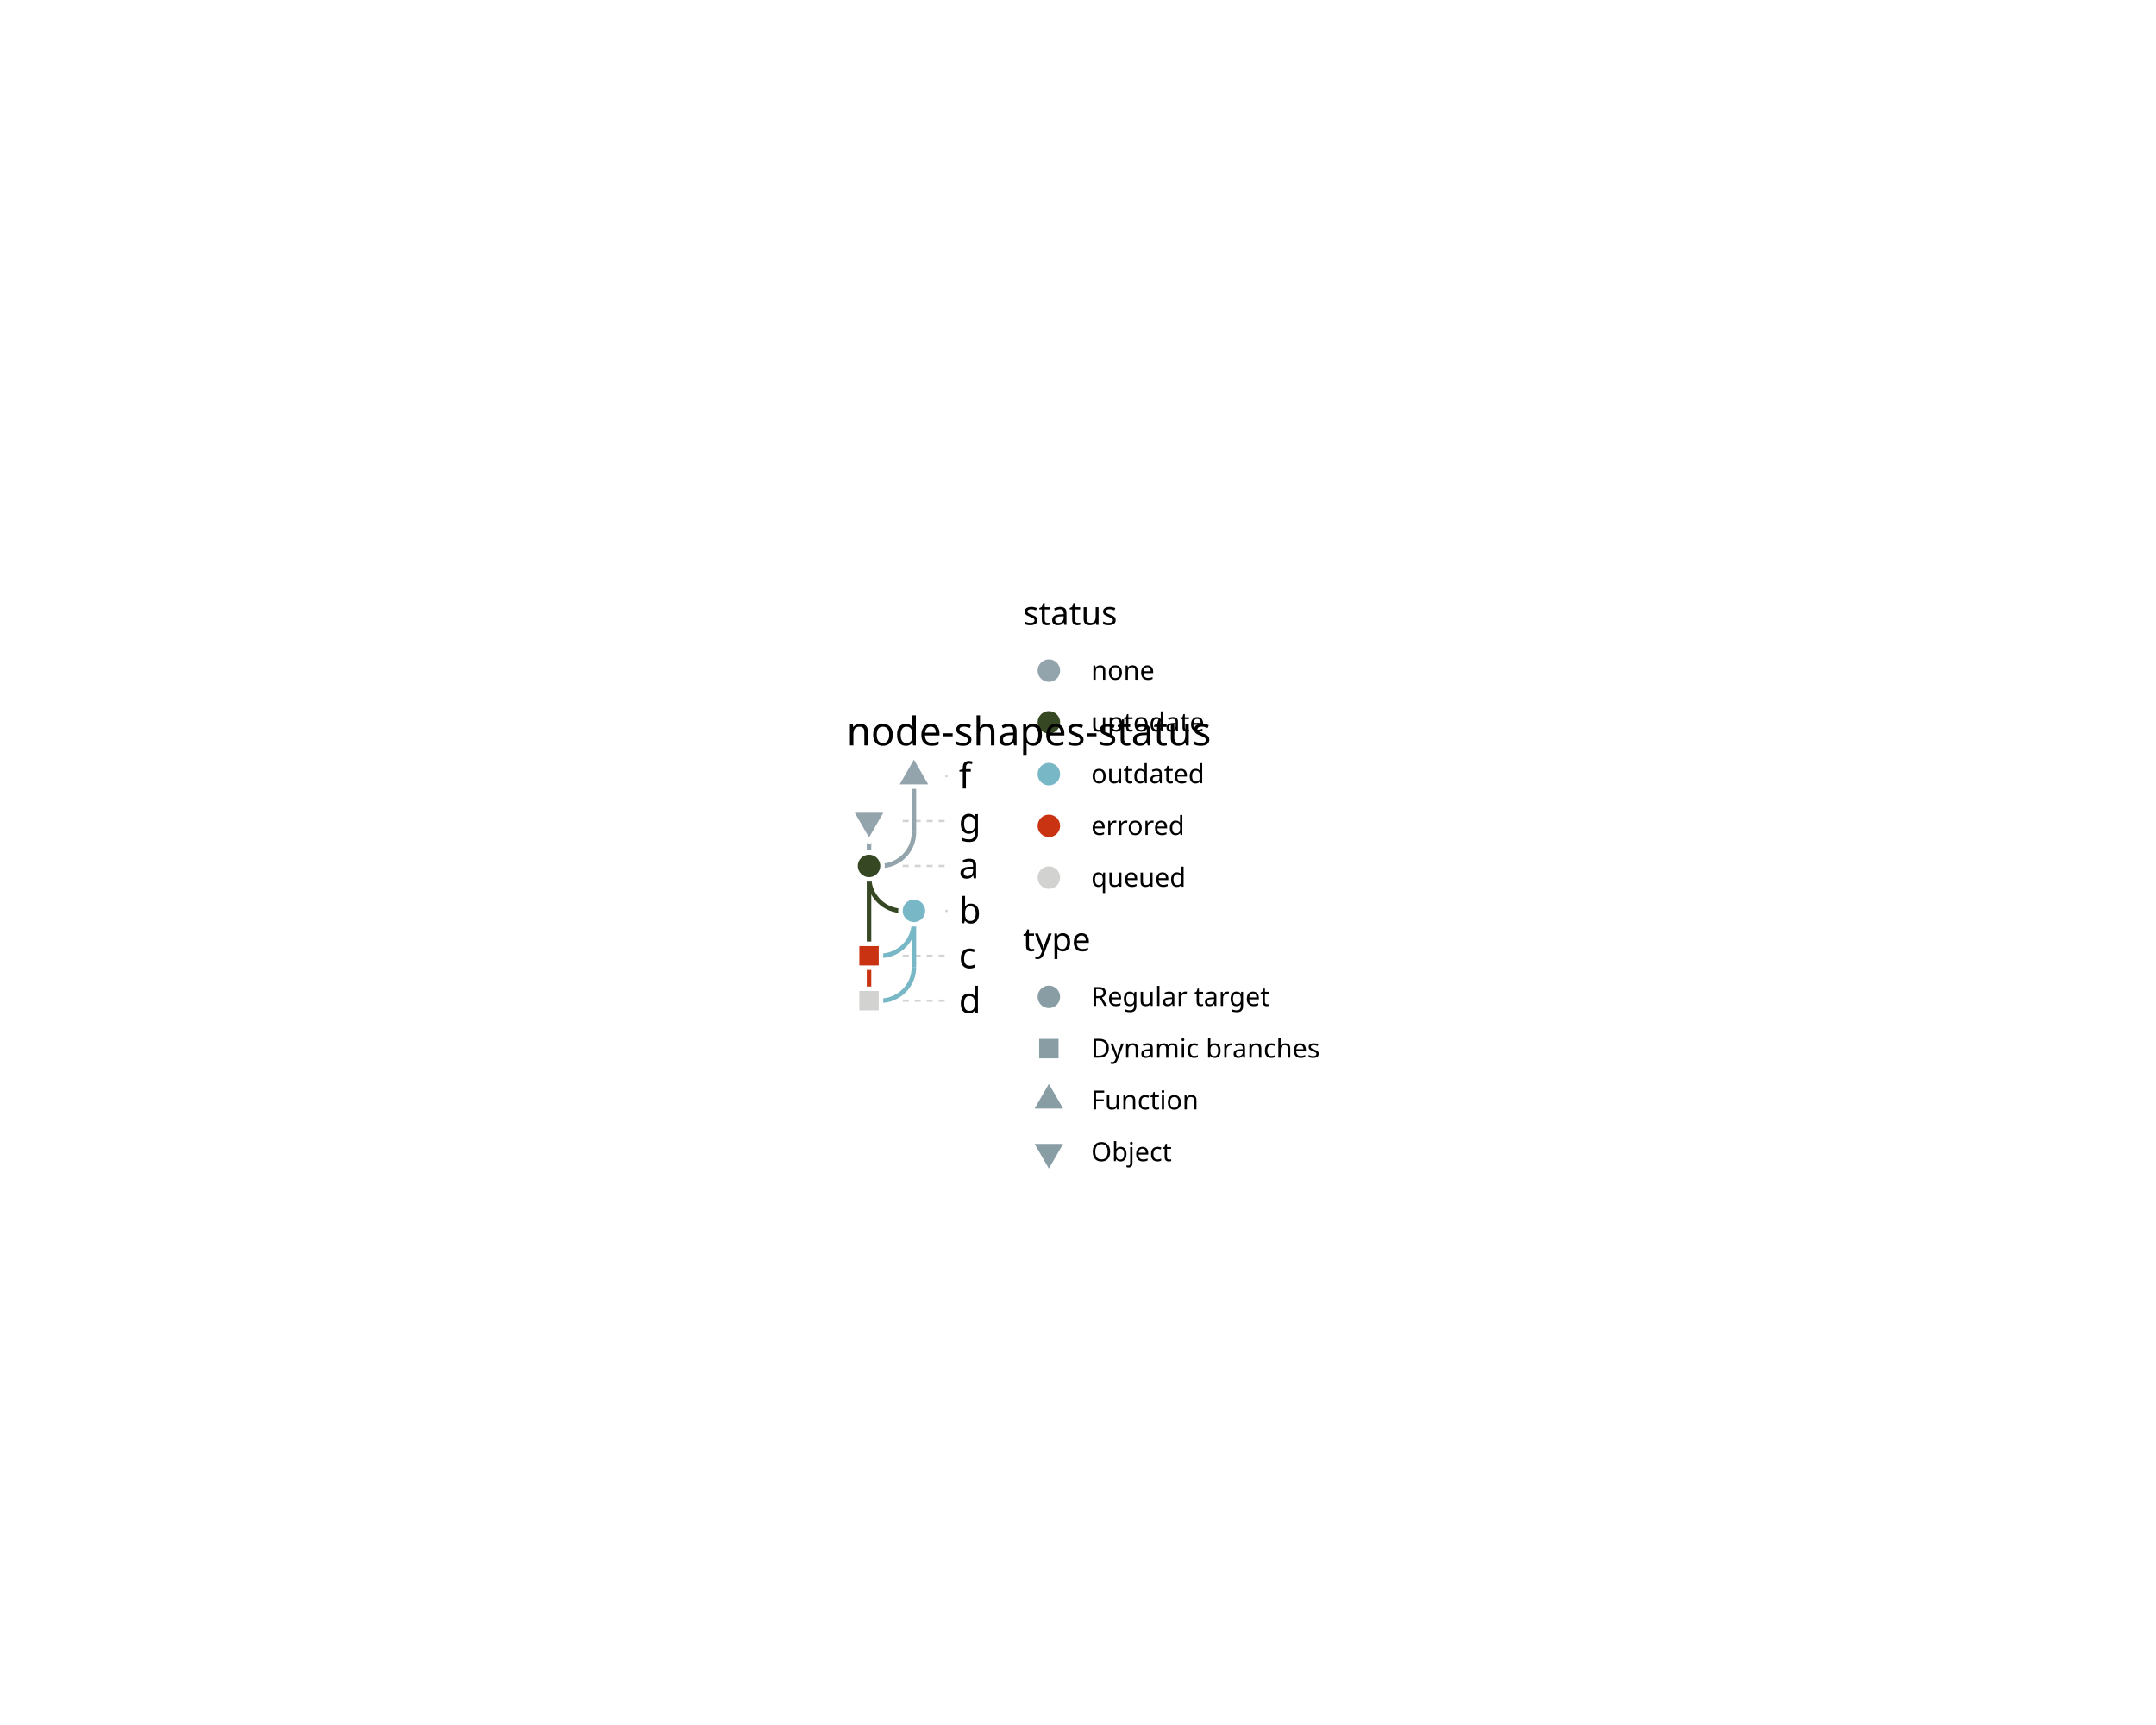
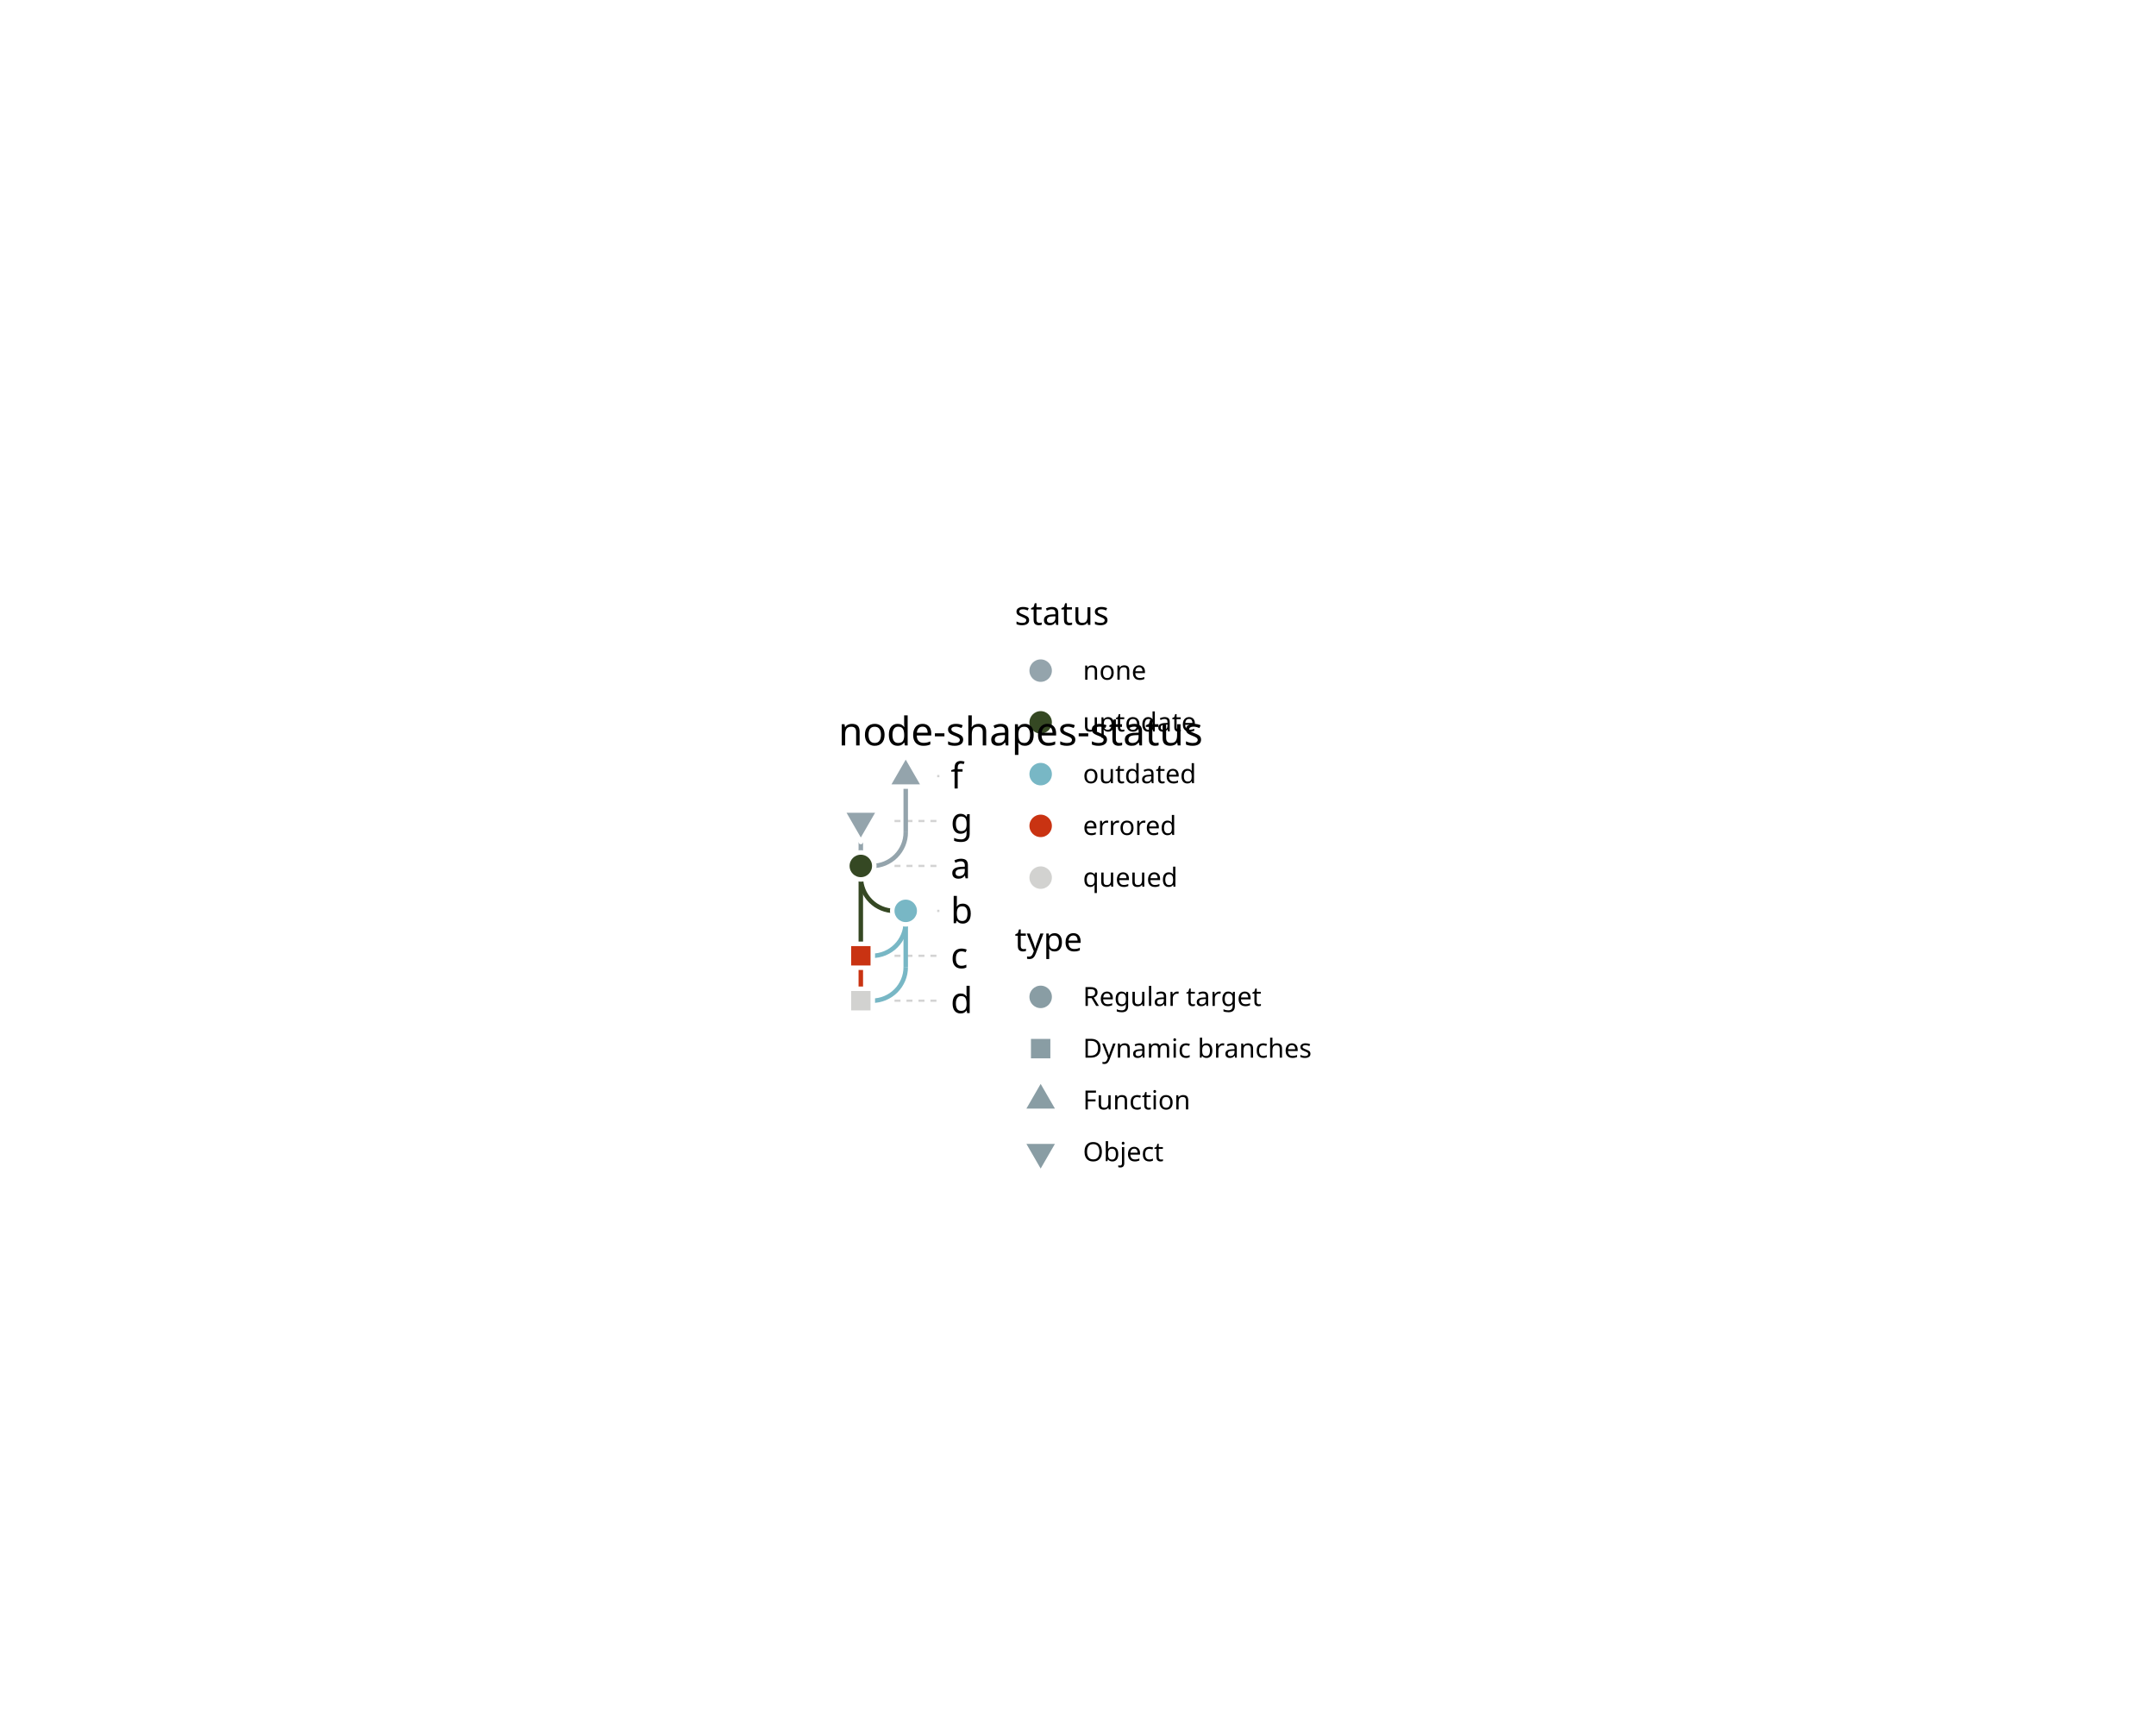
<svg xmlns="http://www.w3.org/2000/svg" class="svglite" data-engine-version="2.0" width="720.00pt" height="576.00pt" viewBox="0 0 720.00 576.00">
  <defs>
    <style type="text/css">
    .svglite line, .svglite polyline, .svglite polygon, .svglite path, .svglite rect, .svglite circle {
      fill: none;
      stroke: #000000;
      stroke-linecap: round;
      stroke-linejoin: round;
      stroke-miterlimit: 10.00;
    }
  </style>
  </defs>
  <rect width="100%" height="100%" style="stroke: none; fill: #FFFFFF;" />
  <defs>
    <clipPath id="cpMC4wMHw3MjAuMDB8MC4wMHw1NzYuMDA=">
      <rect x="0.00" y="0.00" width="720.00" height="576.00" />
    </clipPath>
  </defs>
  <g clip-path="url(#cpMC4wMHw3MjAuMDB8MC4wMHw1NzYuMDA=)">
</g>
  <defs>
-     <clipPath id="cpMjgyLjcxfDQzNy4yOXwyMzQuMzV8MzQxLjY1">
-       <rect x="282.71" y="234.35" width="154.57" height="107.30" />
+     <clipPath id="cpMjc5Ljk3fDQ0MC4wM3wyMzQuMzV8MzQxLjY1">
+       <rect x="279.97" y="234.35" width="160.05" height="107.30" />
    </clipPath>
  </defs>
-   <g clip-path="url(#cpMjgyLjcxfDQzNy4yOXwyMzQuMzV8MzQxLjY1)">
-     <rect x="282.71" y="234.35" width="154.57" height="107.30" style="stroke-width: 0.00; stroke: none; fill: #FFFFFF;" />
+   <g clip-path="url(#cpMjc5Ljk3fDQ0MC4wM3wyMzQuMzV8MzQxLjY1)">
+     <rect x="279.97" y="234.35" width="160.05" height="107.30" style="stroke-width: 0.00; stroke: none; fill: #FFFFFF;" />
  </g>
  <g clip-path="url(#cpMC4wMHw3MjAuMDB8MC4wMHw1NzYuMDA=)">
</g>
  <defs>
-     <clipPath id="cpMjgyLjcxfDMzNS45NnwyNTEuNjV8MzQxLjY1">
-       <rect x="282.71" y="251.65" width="53.25" height="90.00" />
+     <clipPath id="cpMjc5Ljk3fDMzMy4yMnwyNTEuNjV8MzQxLjY1">
+       <rect x="279.97" y="251.65" width="53.25" height="90.00" />
    </clipPath>
  </defs>
-   <g clip-path="url(#cpMjgyLjcxfDMzNS45NnwyNTEuNjV8MzQxLjY1)">
-     <rect x="282.71" y="251.65" width="53.25" height="90.00" style="stroke-width: 0.00; stroke: none; fill: #FFFFFF;" />
-     <line x1="316.46" y1="259.15" x2="315.71" y2="259.15" style="stroke-width: 0.75; stroke: #D3D3D3; stroke-dasharray: 2.00,2.00; stroke-linecap: butt;" />
-     <line x1="301.46" y1="274.15" x2="315.71" y2="274.15" style="stroke-width: 0.75; stroke: #D3D3D3; stroke-dasharray: 2.00,2.00; stroke-linecap: butt;" />
-     <line x1="301.46" y1="289.15" x2="315.71" y2="289.15" style="stroke-width: 0.75; stroke: #D3D3D3; stroke-dasharray: 2.00,2.00; stroke-linecap: butt;" />
-     <line x1="316.46" y1="304.15" x2="315.71" y2="304.15" style="stroke-width: 0.75; stroke: #D3D3D3; stroke-dasharray: 2.00,2.00; stroke-linecap: butt;" />
-     <line x1="301.46" y1="319.15" x2="315.71" y2="319.15" style="stroke-width: 0.75; stroke: #D3D3D3; stroke-dasharray: 2.00,2.00; stroke-linecap: butt;" />
-     <line x1="301.46" y1="334.15" x2="315.71" y2="334.15" style="stroke-width: 0.75; stroke: #D3D3D3; stroke-dasharray: 2.00,2.00; stroke-linecap: butt;" />
-     <line x1="290.21" y1="274.15" x2="290.21" y2="289.15" style="stroke-width: 1.50; stroke: #94A4AC; stroke-linecap: butt;" />
-     <line x1="305.21" y1="259.15" x2="305.21" y2="277.90" style="stroke-width: 1.50; stroke: #94A4AC; stroke-linecap: butt;" />
-     <line x1="290.21" y1="289.15" x2="290.21" y2="319.15" style="stroke-width: 1.50; stroke: #354823; stroke-linecap: butt;" />
-     <line x1="290.21" y1="319.15" x2="290.21" y2="334.15" style="stroke-width: 1.50; stroke: #C93312; stroke-linecap: butt;" />
-     <line x1="305.21" y1="304.15" x2="305.21" y2="322.90" style="stroke-width: 1.50; stroke: #78B7C5; stroke-linecap: butt;" />
-     <line x1="290.21" y1="289.15" x2="293.96" y2="289.15" style="stroke-width: 4.50; stroke: #FFFFFF; stroke-linecap: butt;" />
-     <line x1="301.46" y1="304.15" x2="305.21" y2="304.15" style="stroke-width: 4.50; stroke: #FFFFFF; stroke-linecap: butt;" />
-     <line x1="290.21" y1="319.15" x2="293.96" y2="319.15" style="stroke-width: 4.50; stroke: #FFFFFF; stroke-linecap: butt;" />
-     <line x1="290.21" y1="334.15" x2="293.96" y2="334.15" style="stroke-width: 4.50; stroke: #FFFFFF; stroke-linecap: butt;" />
-     <polyline points="305.21,277.90 305.16,279.00 305.00,280.10 304.73,281.17 304.36,282.21 303.88,283.21 303.32,284.15 302.66,285.04 301.92,285.86 301.10,286.60 300.21,287.26 299.27,287.82 298.27,288.30 297.23,288.67 296.16,288.94 295.07,289.10 293.96,289.15 " style="stroke-width: 1.50; stroke: #94A4AC; stroke-linecap: butt;" />
-     <polyline points="290.21,289.15 293.96,289.15 " style="stroke-width: 1.50; stroke: #94A4AC; stroke-linecap: butt;" />
-     <polyline points="290.21,292.90 290.27,294.00 290.43,295.10 290.70,296.17 291.07,297.21 291.54,298.21 292.11,299.15 292.77,300.04 293.51,300.86 294.33,301.60 295.21,302.26 296.16,302.82 297.16,303.30 298.20,303.67 299.27,303.94 300.36,304.10 301.46,304.15 " style="stroke-width: 1.50; stroke: #354823; stroke-linecap: butt;" />
-     <polyline points="301.46,304.15 305.21,304.15 " style="stroke-width: 1.50; stroke: #354823; stroke-linecap: butt;" />
-     <polyline points="305.21,307.90 305.16,309.00 305.00,310.10 304.73,311.17 304.36,312.21 303.88,313.21 303.32,314.15 302.66,315.04 301.92,315.86 301.10,316.60 300.21,317.26 299.27,317.82 298.27,318.30 297.23,318.67 296.16,318.94 295.07,319.10 293.96,319.15 " style="stroke-width: 1.50; stroke: #78B7C5; stroke-linecap: butt;" />
-     <polyline points="290.21,319.15 293.96,319.15 " style="stroke-width: 1.50; stroke: #78B7C5; stroke-linecap: butt;" />
-     <polyline points="305.21,322.90 305.16,324.00 305.00,325.10 304.73,326.17 304.36,327.21 303.88,328.21 303.32,329.15 302.66,330.04 301.92,330.86 301.10,331.60 300.21,332.26 299.27,332.82 298.27,333.30 297.23,333.67 296.16,333.94 295.07,334.10 293.96,334.15 " style="stroke-width: 1.50; stroke: #78B7C5; stroke-linecap: butt;" />
-     <polyline points="290.21,334.15 293.96,334.15 " style="stroke-width: 1.50; stroke: #78B7C5; stroke-linecap: butt;" />
-     <polygon points="305.21,252.15 311.27,262.65 299.15,262.65 " style="stroke-width: 1.50; stroke: #FFFFFF; fill: #94A4AC;" />
-     <polygon points="290.21,281.15 296.27,270.65 284.15,270.65 " style="stroke-width: 1.50; stroke: #FFFFFF; fill: #94A4AC;" />
-     <circle cx="290.21" cy="289.15" r="4.50" style="stroke-width: 1.50; stroke: #FFFFFF; fill: #354823;" />
-     <circle cx="305.21" cy="304.15" r="4.50" style="stroke-width: 1.50; stroke: #FFFFFF; fill: #78B7C5;" />
-     <rect x="286.22" y="315.16" width="7.98" height="7.98" style="stroke-width: 1.50; stroke: #FFFFFF; fill: #C93312;" />
-     <rect x="286.22" y="330.16" width="7.98" height="7.98" style="stroke-width: 1.50; stroke: #FFFFFF; fill: #D2D2D0;" />
-     <text x="320.21" y="263.28" style="font-size: 12.00px; font-family: sans;" textLength="3.33px" lengthAdjust="spacingAndGlyphs">f</text>
-     <text x="320.21" y="278.28" style="font-size: 12.00px; font-family: sans;" textLength="6.67px" lengthAdjust="spacingAndGlyphs">g</text>
-     <text x="320.21" y="293.28" style="font-size: 12.00px; font-family: sans;" textLength="6.67px" lengthAdjust="spacingAndGlyphs">a</text>
-     <text x="320.21" y="308.28" style="font-size: 12.00px; font-family: sans;" textLength="6.67px" lengthAdjust="spacingAndGlyphs">b</text>
-     <text x="320.21" y="323.28" style="font-size: 12.00px; font-family: sans;" textLength="6.00px" lengthAdjust="spacingAndGlyphs">c</text>
-     <text x="320.21" y="338.28" style="font-size: 12.00px; font-family: sans;" textLength="6.67px" lengthAdjust="spacingAndGlyphs">d</text>
+   <g clip-path="url(#cpMjc5Ljk3fDMzMy4yMnwyNTEuNjV8MzQxLjY1)">
+     <rect x="279.97" y="251.65" width="53.25" height="90.00" style="stroke-width: 0.00; stroke: none; fill: #FFFFFF;" />
+     <line x1="313.72" y1="259.15" x2="312.97" y2="259.15" style="stroke-width: 0.75; stroke: #D3D3D3; stroke-dasharray: 2.00,2.00; stroke-linecap: butt;" />
+     <line x1="298.72" y1="274.15" x2="312.97" y2="274.15" style="stroke-width: 0.75; stroke: #D3D3D3; stroke-dasharray: 2.00,2.00; stroke-linecap: butt;" />
+     <line x1="298.72" y1="289.15" x2="312.97" y2="289.15" style="stroke-width: 0.75; stroke: #D3D3D3; stroke-dasharray: 2.00,2.00; stroke-linecap: butt;" />
+     <line x1="313.72" y1="304.15" x2="312.97" y2="304.15" style="stroke-width: 0.75; stroke: #D3D3D3; stroke-dasharray: 2.00,2.00; stroke-linecap: butt;" />
+     <line x1="298.72" y1="319.15" x2="312.97" y2="319.15" style="stroke-width: 0.75; stroke: #D3D3D3; stroke-dasharray: 2.00,2.00; stroke-linecap: butt;" />
+     <line x1="298.72" y1="334.15" x2="312.97" y2="334.15" style="stroke-width: 0.75; stroke: #D3D3D3; stroke-dasharray: 2.00,2.00; stroke-linecap: butt;" />
+     <line x1="287.47" y1="274.15" x2="287.47" y2="289.15" style="stroke-width: 1.50; stroke: #94A4AC; stroke-linecap: butt;" />
+     <line x1="302.47" y1="259.15" x2="302.47" y2="277.90" style="stroke-width: 1.50; stroke: #94A4AC; stroke-linecap: butt;" />
+     <line x1="287.47" y1="289.15" x2="287.47" y2="319.15" style="stroke-width: 1.50; stroke: #354823; stroke-linecap: butt;" />
+     <line x1="287.47" y1="319.15" x2="287.47" y2="334.15" style="stroke-width: 1.50; stroke: #C93312; stroke-linecap: butt;" />
+     <line x1="302.47" y1="304.15" x2="302.47" y2="322.90" style="stroke-width: 1.50; stroke: #78B7C5; stroke-linecap: butt;" />
+     <line x1="287.47" y1="289.15" x2="291.22" y2="289.15" style="stroke-width: 4.50; stroke: #FFFFFF; stroke-linecap: butt;" />
+     <line x1="298.72" y1="304.15" x2="302.47" y2="304.15" style="stroke-width: 4.50; stroke: #FFFFFF; stroke-linecap: butt;" />
+     <line x1="287.47" y1="319.15" x2="291.22" y2="319.15" style="stroke-width: 4.50; stroke: #FFFFFF; stroke-linecap: butt;" />
+     <line x1="287.47" y1="334.15" x2="291.22" y2="334.15" style="stroke-width: 4.50; stroke: #FFFFFF; stroke-linecap: butt;" />
+     <polyline points="302.47,277.90 302.42,279.00 302.26,280.10 301.99,281.17 301.62,282.21 301.14,283.21 300.58,284.15 299.92,285.04 299.18,285.86 298.36,286.60 297.47,287.26 296.53,287.82 295.53,288.30 294.49,288.67 293.42,288.94 292.33,289.10 291.22,289.15 " style="stroke-width: 1.50; stroke: #94A4AC; stroke-linecap: butt;" />
+     <polyline points="287.47,289.15 291.22,289.15 " style="stroke-width: 1.50; stroke: #94A4AC; stroke-linecap: butt;" />
+     <polyline points="287.47,292.90 287.53,294.00 287.69,295.10 287.96,296.17 288.33,297.21 288.80,298.21 289.37,299.15 290.03,300.04 290.77,300.86 291.59,301.60 292.47,302.26 293.42,302.82 294.42,303.30 295.46,303.67 296.53,303.94 297.62,304.10 298.72,304.15 " style="stroke-width: 1.50; stroke: #354823; stroke-linecap: butt;" />
+     <polyline points="298.72,304.15 302.47,304.15 " style="stroke-width: 1.50; stroke: #354823; stroke-linecap: butt;" />
+     <polyline points="302.47,307.90 302.42,309.00 302.26,310.10 301.99,311.17 301.62,312.21 301.14,313.21 300.58,314.15 299.92,315.04 299.18,315.86 298.36,316.60 297.47,317.26 296.53,317.82 295.53,318.30 294.49,318.67 293.42,318.94 292.33,319.10 291.22,319.15 " style="stroke-width: 1.50; stroke: #78B7C5; stroke-linecap: butt;" />
+     <polyline points="287.47,319.15 291.22,319.15 " style="stroke-width: 1.50; stroke: #78B7C5; stroke-linecap: butt;" />
+     <polyline points="302.47,322.90 302.42,324.00 302.26,325.10 301.99,326.17 301.62,327.21 301.14,328.21 300.58,329.15 299.92,330.04 299.18,330.86 298.36,331.60 297.47,332.26 296.53,332.82 295.53,333.30 294.49,333.67 293.42,333.94 292.33,334.10 291.22,334.15 " style="stroke-width: 1.50; stroke: #78B7C5; stroke-linecap: butt;" />
+     <polyline points="287.47,334.15 291.22,334.15 " style="stroke-width: 1.50; stroke: #78B7C5; stroke-linecap: butt;" />
+     <polygon points="302.47,252.15 308.53,262.65 296.41,262.65 " style="stroke-width: 1.50; stroke: #FFFFFF; fill: #94A4AC;" />
+     <polygon points="287.47,281.15 293.53,270.65 281.41,270.65 " style="stroke-width: 1.50; stroke: #FFFFFF; fill: #94A4AC;" />
+     <circle cx="287.47" cy="289.15" r="4.50" style="stroke-width: 1.50; stroke: #FFFFFF; fill: #354823;" />
+     <circle cx="302.47" cy="304.15" r="4.50" style="stroke-width: 1.50; stroke: #FFFFFF; fill: #78B7C5;" />
+     <rect x="283.49" y="315.16" width="7.98" height="7.98" style="stroke-width: 1.50; stroke: #FFFFFF; fill: #C93312;" />
+     <rect x="283.49" y="330.16" width="7.98" height="7.98" style="stroke-width: 1.50; stroke: #FFFFFF; fill: #D2D2D0;" />
+     <text x="317.47" y="263.28" style="font-size: 12.00px; font-family: sans;" textLength="3.33px" lengthAdjust="spacingAndGlyphs">f</text>
+     <text x="317.47" y="278.28" style="font-size: 12.00px; font-family: sans;" textLength="6.67px" lengthAdjust="spacingAndGlyphs">g</text>
+     <text x="317.47" y="293.28" style="font-size: 12.00px; font-family: sans;" textLength="6.67px" lengthAdjust="spacingAndGlyphs">a</text>
+     <text x="317.47" y="308.28" style="font-size: 12.00px; font-family: sans;" textLength="6.67px" lengthAdjust="spacingAndGlyphs">b</text>
+     <text x="317.47" y="323.28" style="font-size: 12.00px; font-family: sans;" textLength="6.00px" lengthAdjust="spacingAndGlyphs">c</text>
+     <text x="317.47" y="338.28" style="font-size: 12.00px; font-family: sans;" textLength="6.67px" lengthAdjust="spacingAndGlyphs">d</text>
  </g>
  <g clip-path="url(#cpMC4wMHw3MjAuMDB8MC4wMHw1NzYuMDA=)">
-     <text x="341.63" y="208.67" style="font-size: 11.00px; font-family: sans;" textLength="29.36px" lengthAdjust="spacingAndGlyphs">status</text>
-     <rect x="341.63" y="215.29" width="17.28" height="17.28" style="stroke-width: 0.00; stroke: none; fill: #FFFFFF;" />
-     <circle cx="350.27" cy="223.93" r="4.50" style="stroke-width: 1.50; stroke: #FFFFFF; fill: #94A4AC;" />
-     <rect x="341.63" y="232.57" width="17.28" height="17.28" style="stroke-width: 0.00; stroke: none; fill: #FFFFFF;" />
-     <circle cx="350.27" cy="241.21" r="4.50" style="stroke-width: 1.50; stroke: #FFFFFF; fill: #354823;" />
-     <rect x="341.63" y="249.85" width="17.28" height="17.28" style="stroke-width: 0.00; stroke: none; fill: #FFFFFF;" />
-     <circle cx="350.27" cy="258.49" r="4.50" style="stroke-width: 1.50; stroke: #FFFFFF; fill: #78B7C5;" />
-     <rect x="341.63" y="267.13" width="17.28" height="17.28" style="stroke-width: 0.00; stroke: none; fill: #FFFFFF;" />
-     <circle cx="350.27" cy="275.77" r="4.50" style="stroke-width: 1.50; stroke: #FFFFFF; fill: #C93312;" />
-     <rect x="341.63" y="284.41" width="17.28" height="17.28" style="stroke-width: 0.00; stroke: none; fill: #FFFFFF;" />
-     <circle cx="350.27" cy="293.05" r="4.50" style="stroke-width: 1.50; stroke: #FFFFFF; fill: #D2D2D0;" />
-     <text x="364.39" y="226.96" style="font-size: 8.80px; font-family: sans;" textLength="19.58px" lengthAdjust="spacingAndGlyphs">none</text>
-     <text x="364.39" y="244.24" style="font-size: 8.80px; font-family: sans;" textLength="34.26px" lengthAdjust="spacingAndGlyphs">uptodate</text>
-     <text x="364.39" y="261.52" style="font-size: 8.80px; font-family: sans;" textLength="34.26px" lengthAdjust="spacingAndGlyphs">outdated</text>
-     <text x="364.39" y="278.80" style="font-size: 8.80px; font-family: sans;" textLength="28.37px" lengthAdjust="spacingAndGlyphs">errored</text>
-     <text x="364.39" y="296.08" style="font-size: 8.80px; font-family: sans;" textLength="29.37px" lengthAdjust="spacingAndGlyphs">queued</text>
-     <text x="341.63" y="317.60" style="font-size: 11.00px; font-family: sans;" textLength="20.80px" lengthAdjust="spacingAndGlyphs">type</text>
-     <rect x="341.63" y="324.23" width="17.28" height="17.28" style="stroke-width: 0.00; stroke: none; fill: #FFFFFF;" />
-     <circle cx="350.27" cy="332.87" r="4.50" style="stroke-width: 1.50; stroke: #FFFFFF; fill: #899DA4;" />
-     <rect x="341.63" y="341.51" width="17.28" height="17.28" style="stroke-width: 0.00; stroke: none; fill: #FFFFFF;" />
-     <rect x="346.28" y="346.16" width="7.98" height="7.98" style="stroke-width: 1.50; stroke: #FFFFFF; fill: #899DA4;" />
-     <rect x="341.63" y="358.79" width="17.28" height="17.28" style="stroke-width: 0.00; stroke: none; fill: #FFFFFF;" />
-     <polygon points="350.27,360.43 356.33,370.92 344.21,370.92 " style="stroke-width: 1.50; stroke: #FFFFFF; fill: #899DA4;" />
-     <rect x="341.63" y="376.07" width="17.28" height="17.28" style="stroke-width: 0.00; stroke: none; fill: #FFFFFF;" />
-     <polygon points="350.27,391.70 356.33,381.21 344.21,381.21 " style="stroke-width: 1.50; stroke: #FFFFFF; fill: #899DA4;" />
-     <text x="364.39" y="335.89" style="font-size: 8.80px; font-family: sans;" textLength="55.77px" lengthAdjust="spacingAndGlyphs">Regular target</text>
-     <text x="364.39" y="353.17" style="font-size: 8.80px; font-family: sans;" textLength="72.90px" lengthAdjust="spacingAndGlyphs">Dynamic branches</text>
-     <text x="364.39" y="370.45" style="font-size: 8.80px; font-family: sans;" textLength="33.76px" lengthAdjust="spacingAndGlyphs">Function</text>
-     <text x="364.39" y="387.73" style="font-size: 8.80px; font-family: sans;" textLength="25.44px" lengthAdjust="spacingAndGlyphs">Object</text>
-     <text x="282.71" y="248.91" style="font-size: 13.20px; font-family: sans;" textLength="115.96px" lengthAdjust="spacingAndGlyphs">node-shapes-status</text>
+     <text x="338.89" y="208.67" style="font-size: 11.00px; font-family: sans;" textLength="29.36px" lengthAdjust="spacingAndGlyphs">status</text>
+     <rect x="338.89" y="215.29" width="17.28" height="17.28" style="stroke-width: 0.00; stroke: none; fill: #FFFFFF;" />
+     <circle cx="347.53" cy="223.93" r="4.50" style="stroke-width: 1.50; stroke: #FFFFFF; fill: #94A4AC;" />
+     <rect x="338.89" y="232.57" width="17.28" height="17.28" style="stroke-width: 0.00; stroke: none; fill: #FFFFFF;" />
+     <circle cx="347.53" cy="241.21" r="4.50" style="stroke-width: 1.50; stroke: #FFFFFF; fill: #354823;" />
+     <rect x="338.89" y="249.85" width="17.28" height="17.28" style="stroke-width: 0.00; stroke: none; fill: #FFFFFF;" />
+     <circle cx="347.53" cy="258.49" r="4.50" style="stroke-width: 1.50; stroke: #FFFFFF; fill: #78B7C5;" />
+     <rect x="338.89" y="267.13" width="17.28" height="17.28" style="stroke-width: 0.00; stroke: none; fill: #FFFFFF;" />
+     <circle cx="347.53" cy="275.77" r="4.50" style="stroke-width: 1.50; stroke: #FFFFFF; fill: #C93312;" />
+     <rect x="338.89" y="284.41" width="17.28" height="17.28" style="stroke-width: 0.00; stroke: none; fill: #FFFFFF;" />
+     <circle cx="347.53" cy="293.05" r="4.50" style="stroke-width: 1.50; stroke: #FFFFFF; fill: #D2D2D0;" />
+     <text x="361.65" y="226.96" style="font-size: 8.80px; font-family: sans;" textLength="19.58px" lengthAdjust="spacingAndGlyphs">none</text>
+     <text x="361.65" y="244.24" style="font-size: 8.80px; font-family: sans;" textLength="34.26px" lengthAdjust="spacingAndGlyphs">uptodate</text>
+     <text x="361.65" y="261.52" style="font-size: 8.80px; font-family: sans;" textLength="34.26px" lengthAdjust="spacingAndGlyphs">outdated</text>
+     <text x="361.65" y="278.80" style="font-size: 8.80px; font-family: sans;" textLength="28.37px" lengthAdjust="spacingAndGlyphs">errored</text>
+     <text x="361.65" y="296.08" style="font-size: 8.80px; font-family: sans;" textLength="29.37px" lengthAdjust="spacingAndGlyphs">queued</text>
+     <text x="338.89" y="317.60" style="font-size: 11.00px; font-family: sans;" textLength="20.80px" lengthAdjust="spacingAndGlyphs">type</text>
+     <rect x="338.89" y="324.23" width="17.28" height="17.28" style="stroke-width: 0.00; stroke: none; fill: #FFFFFF;" />
+     <circle cx="347.53" cy="332.87" r="4.50" style="stroke-width: 1.50; stroke: #FFFFFF; fill: #899DA4;" />
+     <rect x="338.89" y="341.51" width="17.28" height="17.28" style="stroke-width: 0.00; stroke: none; fill: #FFFFFF;" />
+     <rect x="343.54" y="346.16" width="7.98" height="7.98" style="stroke-width: 1.50; stroke: #FFFFFF; fill: #899DA4;" />
+     <rect x="338.89" y="358.79" width="17.28" height="17.28" style="stroke-width: 0.00; stroke: none; fill: #FFFFFF;" />
+     <polygon points="347.53,360.43 353.59,370.92 341.47,370.92 " style="stroke-width: 1.50; stroke: #FFFFFF; fill: #899DA4;" />
+     <rect x="338.89" y="376.07" width="17.28" height="17.28" style="stroke-width: 0.00; stroke: none; fill: #FFFFFF;" />
+     <polygon points="347.53,391.70 353.59,381.21 341.47,381.21 " style="stroke-width: 1.50; stroke: #FFFFFF; fill: #899DA4;" />
+     <text x="361.65" y="335.89" style="font-size: 8.80px; font-family: sans;" textLength="55.77px" lengthAdjust="spacingAndGlyphs">Regular target</text>
+     <text x="361.65" y="353.17" style="font-size: 8.80px; font-family: sans;" textLength="72.90px" lengthAdjust="spacingAndGlyphs">Dynamic branches</text>
+     <text x="361.65" y="370.45" style="font-size: 8.80px; font-family: sans;" textLength="33.76px" lengthAdjust="spacingAndGlyphs">Function</text>
+     <text x="361.65" y="387.73" style="font-size: 8.80px; font-family: sans;" textLength="25.44px" lengthAdjust="spacingAndGlyphs">Object</text>
+     <text x="279.97" y="248.91" style="font-size: 13.20px; font-family: sans;" textLength="115.96px" lengthAdjust="spacingAndGlyphs">node-shapes-status</text>
  </g>
</svg>
